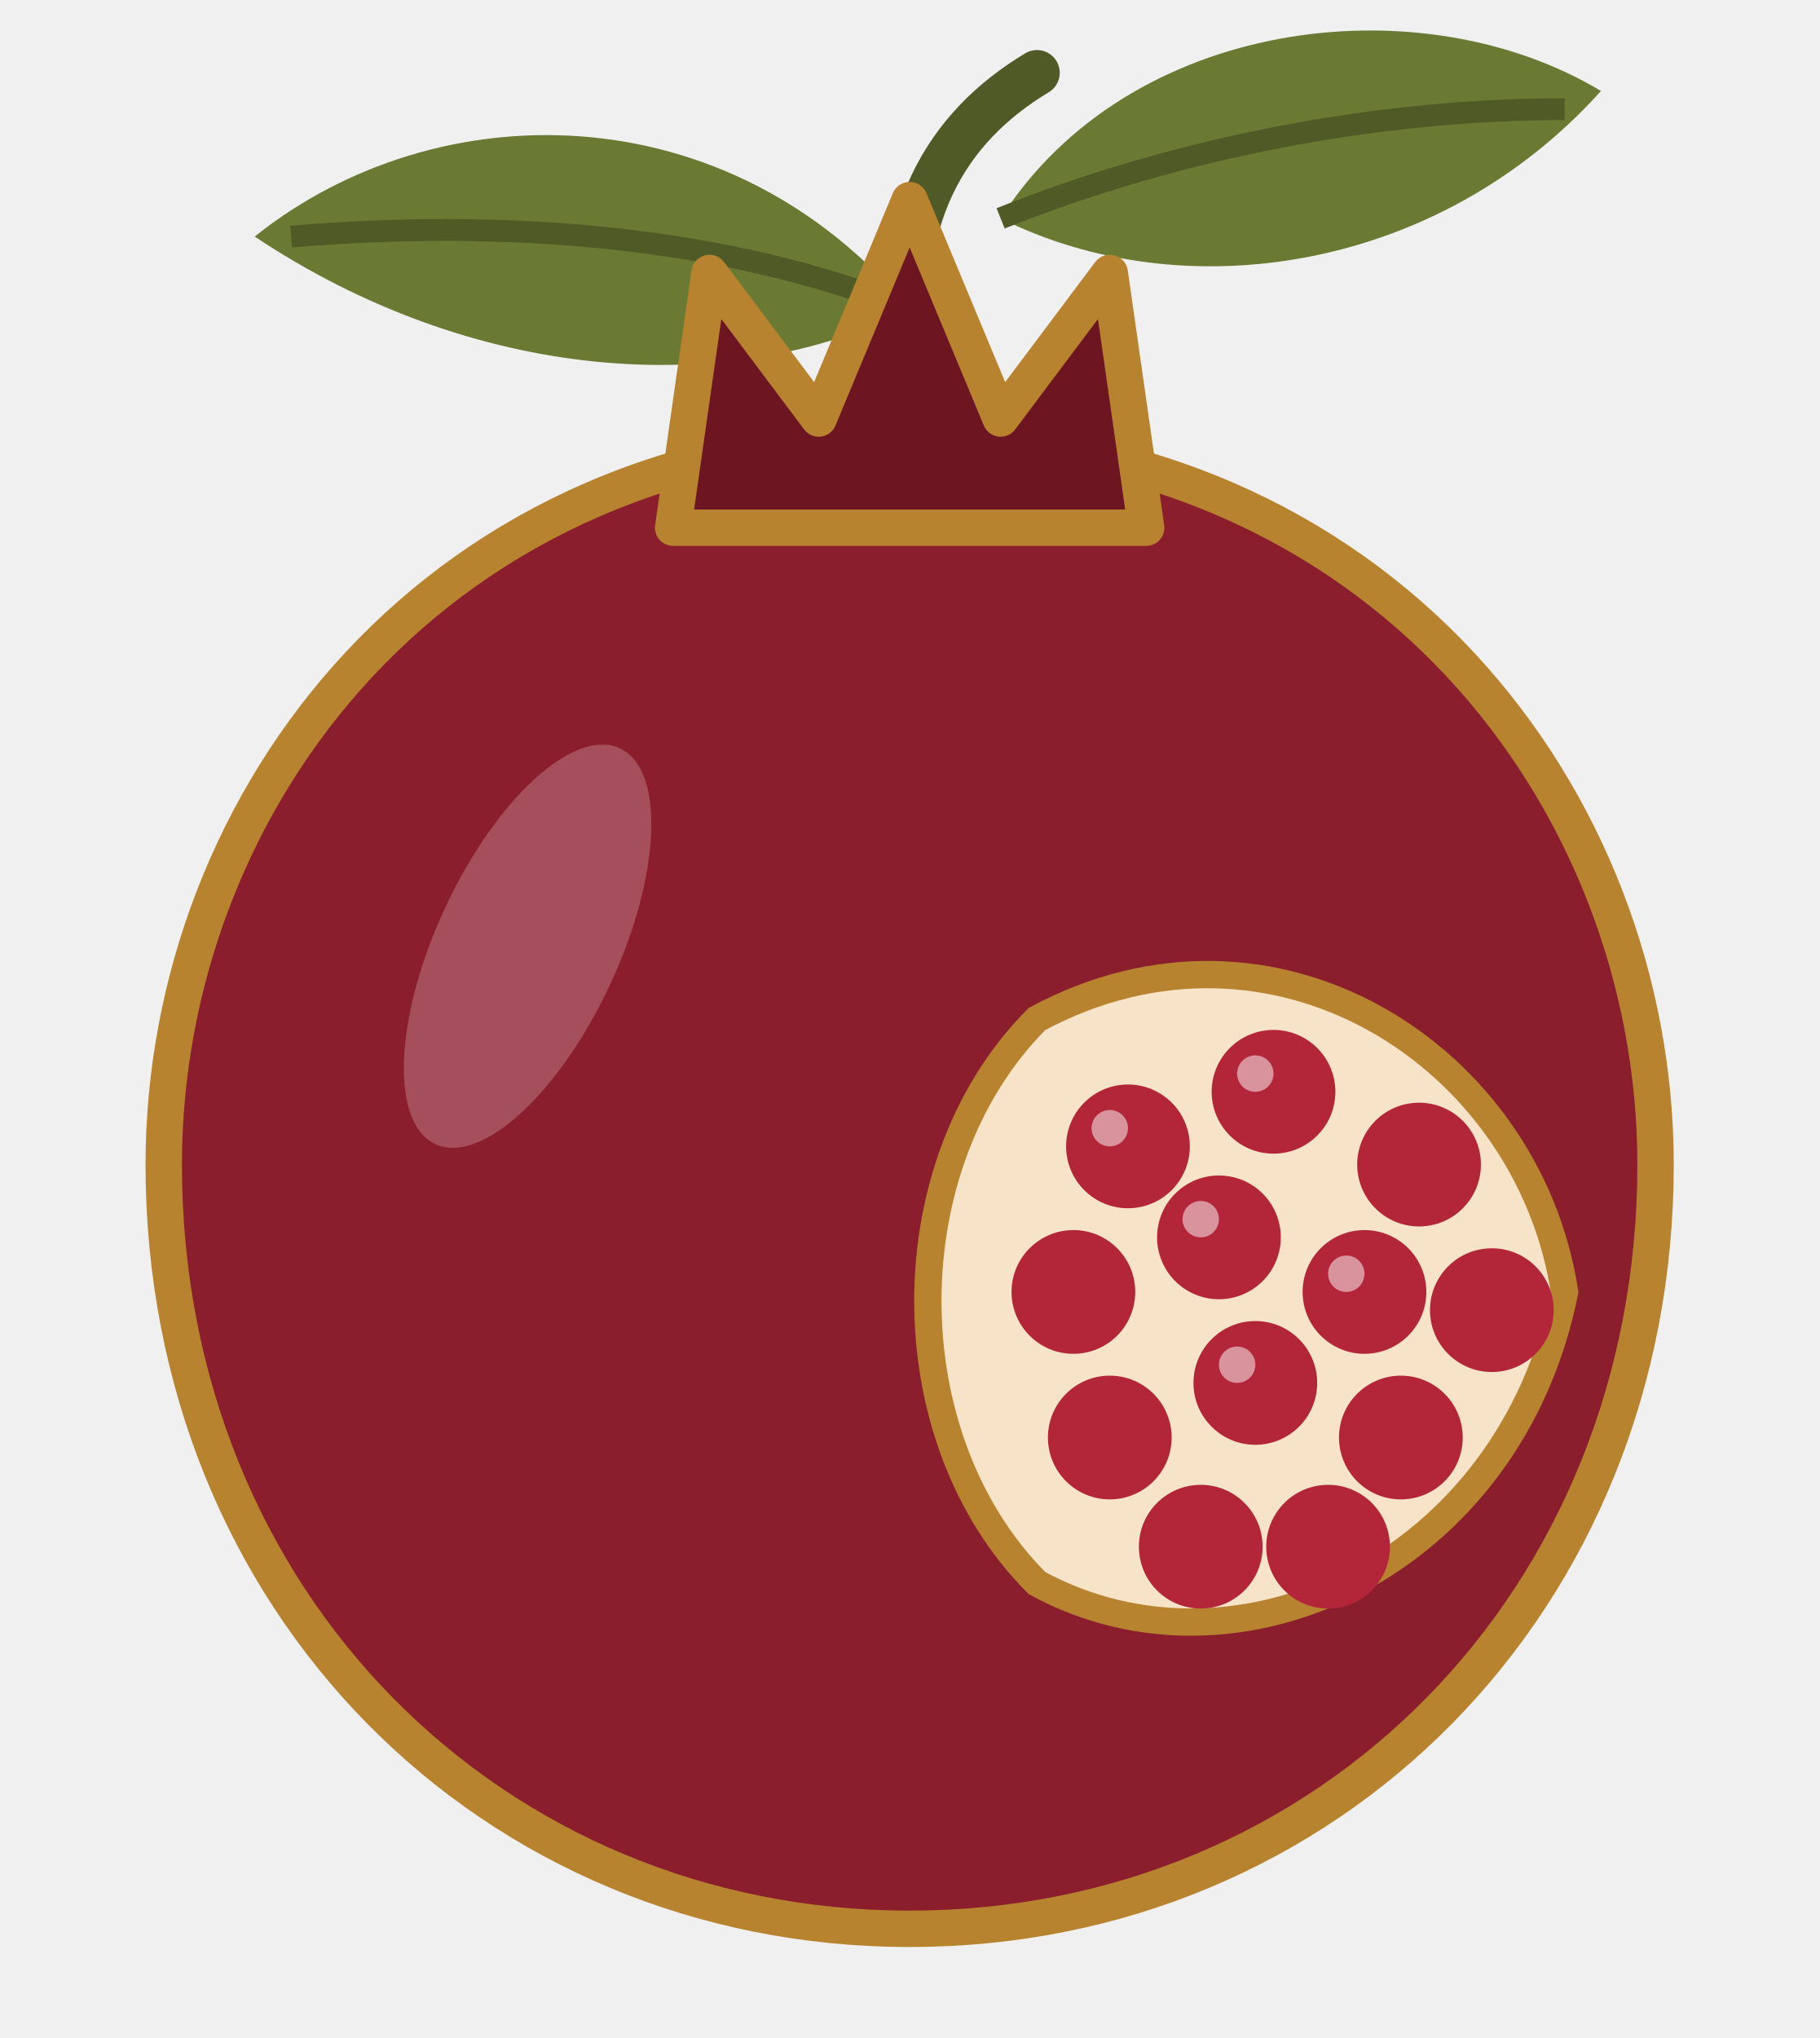
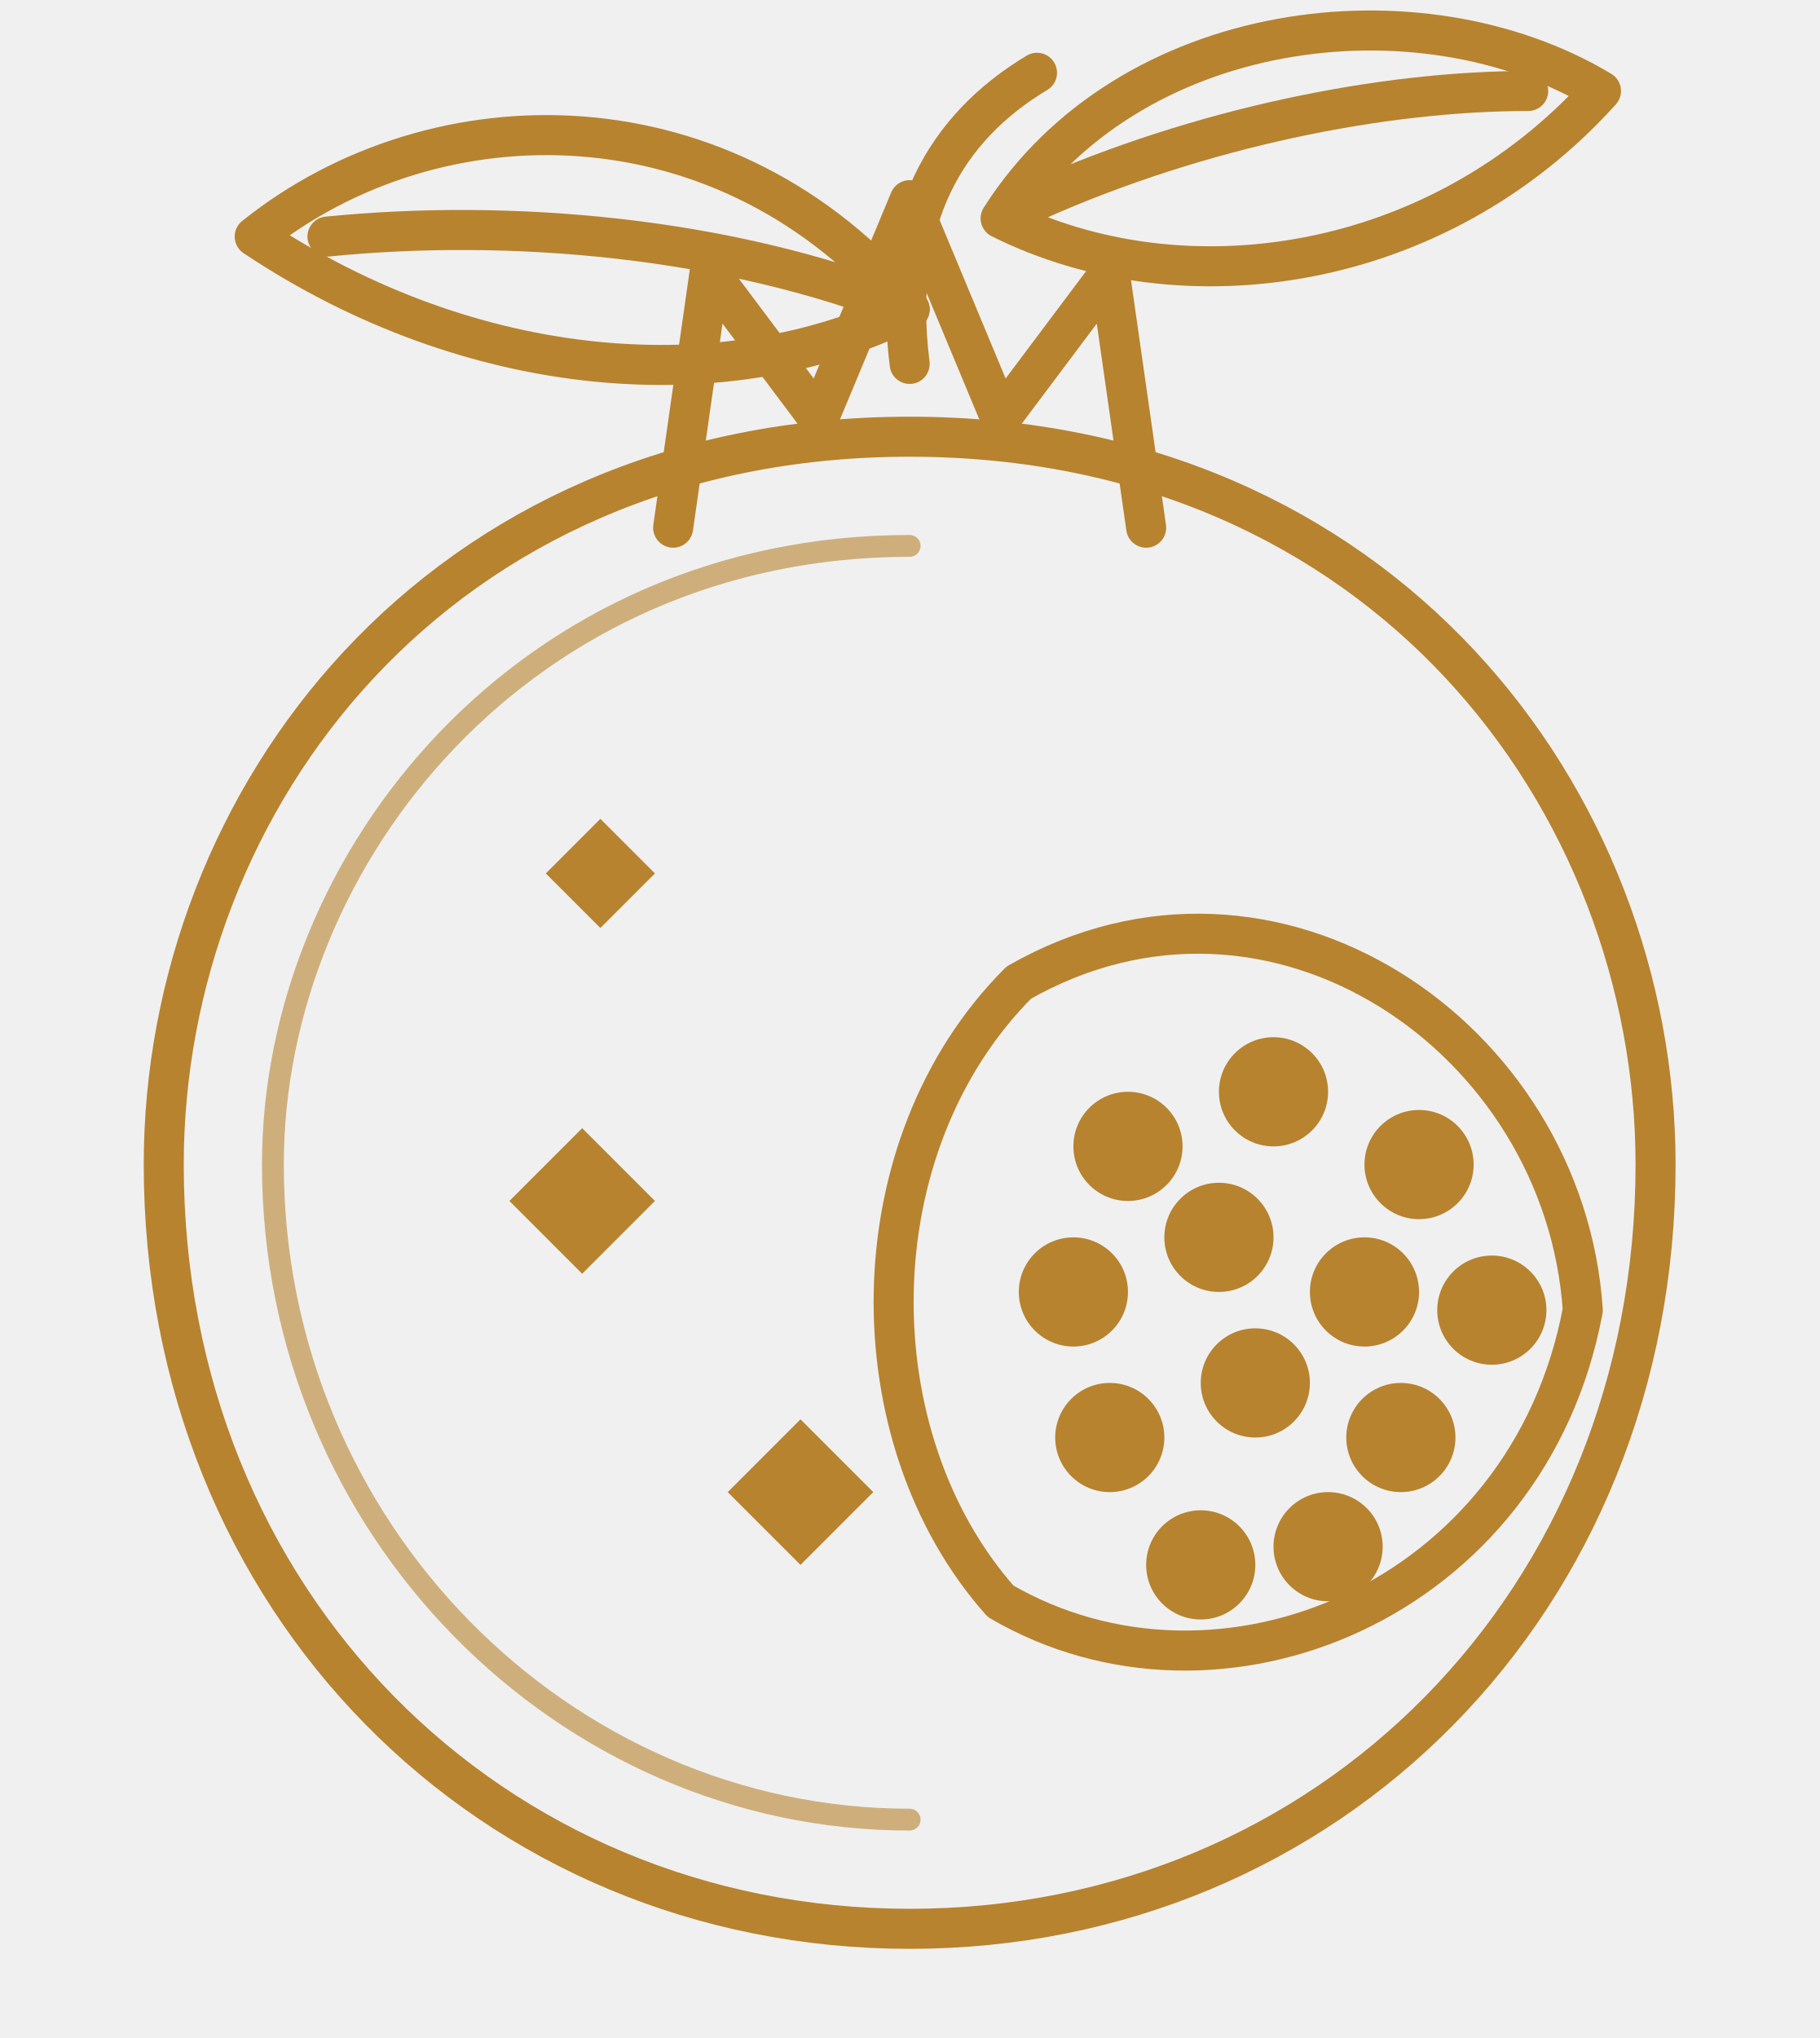
<svg xmlns="http://www.w3.org/2000/svg" viewBox="0 0 100 112">
-   <path d="M50 20C49 12 52 7 57 4" fill="none" stroke="#4F5A26" stroke-width="2.5" stroke-linecap="round" />
-   <path d="M50 17C40 5 24 5 14 13C26 21 40 22 50 17Z" fill="#6B7A33" />
-   <path d="M50 17C40 13 28 12 16 13" fill="none" stroke="#4F5A26" stroke-width="1.2" />
-   <path d="M55 12C62 1 78-1 88 5C79 15 65 17 55 12Z" fill="#6B7A33" />
-   <path d="M55 12C65 8 76 6 86 6" fill="none" stroke="#4F5A26" stroke-width="1.2" />
-   <path d="M50 24C24 24 9 44 9 64C9 88 27 106 50 106S91 88 91 64C91 44 76 24 50 24Z" fill="#8B1E2D" stroke="#B7832F" stroke-width="2" />
-   <path d="M37 29L39 15L45 23L50 11L55 23L61 15L63 29Z" fill="#6E1522" stroke="#B7832F" stroke-width="2" stroke-linejoin="round" />
-   <ellipse cx="29" cy="52" rx="5" ry="12" transform="rotate(25 29 52)" fill="#fff" opacity=".22" />
-   <path d="M57 56C70 49 84 58 86 71C83 86 68 93 57 87C49 79 49 64 57 56Z" fill="#F6E3C8" stroke="#B7832F" stroke-width="1.5" />
-   <g fill="#B3263A">
-     <circle cx="62" cy="63" r="3.4" />
-     <circle cx="70" cy="60" r="3.4" />
-     <circle cx="78" cy="64" r="3.4" />
-     <circle cx="59" cy="71" r="3.4" />
-     <circle cx="67" cy="68" r="3.4" />
-     <circle cx="75" cy="71" r="3.4" />
-     <circle cx="82" cy="72" r="3.4" />
-     <circle cx="61" cy="79" r="3.4" />
-     <circle cx="69" cy="76" r="3.4" />
-     <circle cx="77" cy="79" r="3.4" />
-     <circle cx="66" cy="85" r="3.4" />
-     <circle cx="73" cy="85" r="3.4" />
+   <g fill="none" stroke="#B7832F" stroke-width="2.2" stroke-linecap="round" stroke-linejoin="round">
+     <path d="M50 20C49 12 52 7 57 4" />
+     <path d="M50 17C40 5 24 5 14 13C26 21 40 22 50 17Z" />
+     <path d="M50 17C40 13 28 12 18 13" />
+     <path d="M55 12C62 1 78-1 88 5C79 15 65 17 55 12Z" />
+     <path d="M57 11C66 7 76 5 84 5" />
+     <path d="M50 24C24 24 9 44 9 64C9 88 27 106 50 106S91 88 91 64C91 44 76 24 50 24Z" />
+     <path d="M50 30C29 30 15 47 15 64C15 84 31 100 50 100" stroke-width="1.2" opacity=".6" />
+     <path d="M37 29L39 15L45 23L50 11L55 23L61 15L63 29" />
+     <path d="M56 54C70 46 86 57 87 72C84 88 67 95 55 88C47 79 47 63 56 54Z" />
  </g>
-   <g fill="#fff" opacity=".5">
-     <circle cx="61" cy="62" r="1" />
-     <circle cx="69" cy="59" r="1" />
-     <circle cx="66" cy="67" r="1" />
-     <circle cx="74" cy="70" r="1" />
-     <circle cx="68" cy="75" r="1" />
+   <g fill="#B7832F">
+     <circle cx="62" cy="63" r="3" />
+     <circle cx="70" cy="60" r="3" />
+     <circle cx="78" cy="64" r="3" />
+     <circle cx="59" cy="71" r="3" />
+     <circle cx="67" cy="68" r="3" />
+     <circle cx="75" cy="71" r="3" />
+     <circle cx="82" cy="72" r="3" />
+     <circle cx="61" cy="79" r="3" />
+     <circle cx="69" cy="76" r="3" />
+     <circle cx="77" cy="79" r="3" />
+     <circle cx="66" cy="86" r="3" />
+     <circle cx="73" cy="85" r="3" />
+     <path d="M28 66l4-4 4 4-4 4zM40 82l4-4 4 4-4 4zM30 48l3-3 3 3-3 3z" />
  </g>
</svg>
